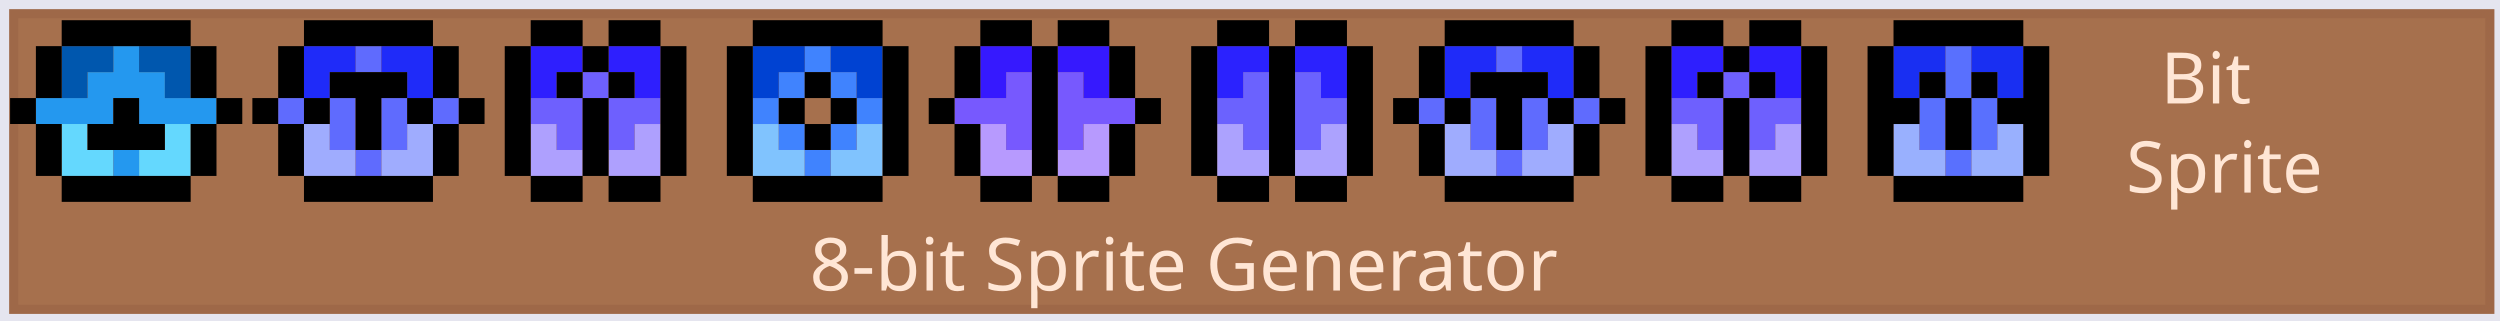
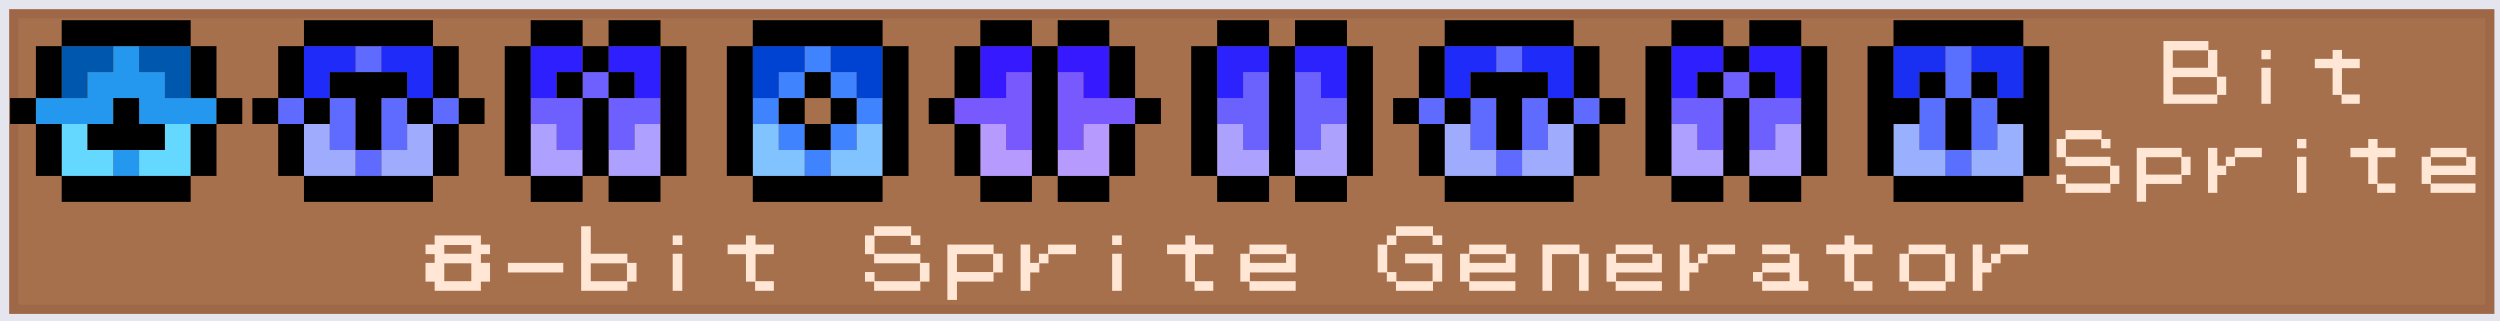
<svg xmlns="http://www.w3.org/2000/svg" width="468" height="60" viewBox="0 0 123.825 15.875" version="1.1" id="svg5">
  <defs id="defs2">
    <rect x="403.967" y="12.099" width="42.153" height="18.735" id="rect260508" />
    <rect x="46.446" y="41.763" width="313.806" height="14.832" id="rect236104" />
    <rect x="389.135" y="3.903" width="78.978" height="55.95" id="rect194072" />
  </defs>
  <g id="bitBackground" style="display:inline">
    <rect style="fill:#803300;fill-opacity:0.697;stroke:#000064;stroke-width:0.905;stroke-opacity:0.105;paint-order:markers stroke fill" id="rect982" width="123.095" height="15.095" x="0.453" y="0.453" />
  </g>
  <g id="bitText">
    <text xml:space="preserve" transform="scale(0.2645833)" id="text194070" style="fill:black;fill-opacity:1;line-height:1.25;stroke:none;font-family:'Pokemon GB';font-style:normal;font-weight:normal;font-size:40px;white-space:pre;shape-inside:url(#rect194072);-inkscape-font-specification:'Pokemon GB';font-stretch:normal;font-variant:normal" />
-     <text xml:space="preserve" style="font-style:normal;font-variant:normal;font-weight:normal;font-stretch:normal;font-size:3.528px;line-height:1.25;font-family:'Pokemon GB';-inkscape-font-specification:'Pokemon GB';fill:#000000;fill-opacity:1;stroke:none;stroke-width:0.265" x="112.462" y="5.127" id="text200018">
-       <tspan style="font-style:normal;font-variant:normal;font-weight:normal;font-stretch:normal;font-size:3.528px;font-family:'Pokemon GB';-inkscape-font-specification:'Pokemon GB';text-align:center;text-anchor:middle;fill:#ffe6d5;stroke-width:0.265" x="112.462" y="5.127" id="tspan207218">Bit</tspan>
-       <tspan style="font-style:normal;font-variant:normal;font-weight:normal;font-stretch:normal;font-size:3.528px;font-family:'Pokemon GB';-inkscape-font-specification:'Pokemon GB';text-align:center;text-anchor:middle;fill:#ffe6d5;stroke-width:0.265" x="112.462" y="9.536" id="tspan224358">Sprite</tspan>
-     </text>
+     <g aria-label="Bit Sprite" id="text200018" style="font-size:3.528px;line-height:1.25;font-family:'Pokemon GB';-inkscape-font-specification:'Pokemon GB';stroke-width:0.265">
+       <path d="m 107.156,2.033 h 2.226 v 0.441 h 0.441 v 1.323 h 0.441 v 0.903 h -0.441 v 0.441 h -2.667 z m 0.462,2.646 h 2.184 V 3.818 h -2.184 z m 0,-1.323 h 1.743 V 2.495 h -1.743 z" style="text-align:center;text-anchor:middle;fill:#ffe6d5" id="path889" />
+       <path d="m 112.007,3.356 h 0.462 v 1.785 h -0.462 z m 0,-0.882 h 0.462 v 0.462 h -0.462 z" style="text-align:center;text-anchor:middle;fill:#ffe6d5" id="path891" />
+       <path d="m 114.653,2.915 h 0.882 V 2.474 h 0.462 v 0.441 h 0.882 v 0.462 h -0.882 v 1.302 h 0.882 v 0.462 h -0.903 V 4.7 h -0.441 V 3.377 h -0.882 z" style="text-align:center;text-anchor:middle;fill:#ffe6d5" id="path893" />
+       <path d="m 101.865,6.884 h 0.441 V 6.443 h 1.785 v 0.441 h 0.441 v 0.462 h -0.462 V 6.905 h -1.743 v 0.861 h 2.205 v 0.441 h 0.441 V 9.11 h -0.441 v 0.441 h -2.226 V 9.11 h -0.441 V 8.647 h 0.462 v 0.441 h 2.184 V 8.228 h -2.205 V 7.787 h -0.441 z" style="text-align:center;text-anchor:middle;fill:#ffe6d5" id="path895" />
+       <path d="m 105.833,7.324 h 2.226 v 0.441 h 0.441 v 0.903 h -0.441 V 9.11 h -1.764 v 0.882 h -0.462 z m 0.462,1.323 h 1.743 V 7.787 h -1.743 z" style="text-align:center;text-anchor:middle;fill:#ffe6d5" id="path897" />
+       <path d="m 109.361,7.324 h 0.462 v 0.882 h 0.42 V 7.765 h 0.441 V 7.324 h 1.344 v 0.462 h -1.323 v 0.441 h -0.441 v 0.441 h -0.441 v 0.882 h -0.462 z" style="text-align:center;text-anchor:middle;fill:#ffe6d5" id="path899" />
+       <path d="m 113.771,7.765 h 0.462 v 1.785 h -0.462 z m 0,-0.882 h 0.462 v 0.462 h -0.462 z" style="text-align:center;text-anchor:middle;fill:#ffe6d5" id="path901" />
+       <path d="m 116.417,7.324 h 0.882 V 6.884 h 0.462 v 0.441 h 0.882 v 0.462 h -0.882 v 1.302 h 0.882 V 9.551 H 117.74 V 9.11 h -0.441 V 7.787 h -0.882 z" style="text-align:center;text-anchor:middle;fill:#ffe6d5" id="path903" />
+       <path d="m 119.944,7.765 h 0.441 V 7.324 h 1.785 v 0.441 h 0.441 v 0.903 h -2.205 v 0.42 h 2.205 v 0.462 h -2.226 V 9.11 h -0.441 z m 0.462,0.441 h 1.743 V 7.787 h -1.743 z" style="text-align:center;text-anchor:middle;fill:#ffe6d5" id="path905" />
+     </g>
    <text xml:space="preserve" transform="scale(0.2645833)" id="text236102" style="font-size:13.333px;line-height:1.25;font-family:sans-serif;text-align:center;white-space:pre;shape-inside:url(#rect236104)" />
-     <text xml:space="preserve" style="font-size:3.628px;line-height:1.25;font-family:sans-serif;text-align:center;text-anchor:middle;stroke-width:0.272" x="60.994" y="14.388" id="text240444">
-       <tspan id="tspan240442" style="font-style:normal;font-variant:normal;font-weight:normal;font-stretch:normal;font-family:'Pokemon GB';-inkscape-font-specification:'Pokemon GB';fill:#ffe6d5;stroke-width:0.272" x="60.994" y="14.388">8-bit Sprite Generator</tspan>
-     </text>
+     <g aria-label="8-bit Sprite Generator" id="text240444" style="font-size:3.628px;line-height:1.25;text-align:center;text-anchor:middle;stroke-width:0.272">
+       <path d="m 21.076,12.113 h 0.453 V 11.66 h 2.289 v 0.453 h 0.453 v 0.475 h -0.453 v 0.432 h 0.453 v 0.929 h -0.453 v 0.453 h -2.289 v -0.453 h -0.453 v -0.929 h 0.453 v -0.432 h -0.453 z m 0.929,1.814 h 1.339 v -0.885 h -1.339 z m 0,-1.36 h 1.339 v -0.432 h -1.339 z" style="font-family:'Pokemon GB';-inkscape-font-specification:'Pokemon GB';fill:#ffe6d5" id="path908" />
+       <path d="m 25.157,13.02 h 2.742 v 0.475 h -2.742 z" style="font-family:'Pokemon GB';-inkscape-font-specification:'Pokemon GB';fill:#ffe6d5" id="path910" />
+       <path d="m 28.785,11.207 h 0.475 v 1.36 h 1.814 v 0.453 h 0.453 v 0.929 h -0.453 v 0.453 h -2.289 z m 2.267,1.836 h -1.792 v 0.885 h 1.792 z" style="font-family:'Pokemon GB';-inkscape-font-specification:'Pokemon GB';fill:#ffe6d5" id="path912" />
+       <path d="m 33.319,12.567 h 0.475 v 1.836 h -0.475 z m 0,-0.907 h 0.475 v 0.475 h -0.475 z" style="font-family:'Pokemon GB';-inkscape-font-specification:'Pokemon GB';fill:#ffe6d5" id="path914" />
+       <path d="m 36.04,12.113 h 0.907 V 11.66 h 0.475 v 0.453 h 0.907 v 0.475 h -0.907 v 1.339 h 0.907 v 0.475 h -0.929 v -0.453 h -0.453 v -1.36 h -0.907 z" style="font-family:'Pokemon GB';-inkscape-font-specification:'Pokemon GB';fill:#ffe6d5" id="path916" />
+       <path d="m 42.842,11.66 h 0.453 v -0.453 h 1.836 v 0.453 h 0.453 v 0.475 h -0.475 v -0.453 h -1.792 v 0.885 h 2.267 v 0.453 h 0.453 v 0.929 h -0.453 v 0.453 H 43.295 V 13.949 H 42.842 V 13.474 h 0.475 v 0.453 h 2.245 v -0.885 h -2.267 v -0.453 h -0.453 z" style="font-family:'Pokemon GB';-inkscape-font-specification:'Pokemon GB';fill:#ffe6d5" id="path918" />
+       <path d="m 46.923,12.113 h 2.289 v 0.453 h 0.453 v 0.929 h -0.453 v 0.453 h -1.814 v 0.907 h -0.475 z m 0.475,1.36 h 1.792 v -0.885 h -1.792 z" style="font-family:'Pokemon GB';-inkscape-font-specification:'Pokemon GB';fill:#ffe6d5" id="path920" />
+       <path d="m 50.55,12.113 h 0.475 v 0.907 h 0.432 v -0.453 h 0.453 v -0.453 h 1.382 v 0.475 h -1.36 v 0.453 h -0.453 v 0.453 h -0.453 v 0.907 h -0.475 z" style="font-family:'Pokemon GB';-inkscape-font-specification:'Pokemon GB';fill:#ffe6d5" id="path922" />
+       <path d="m 55.085,12.567 h 0.475 v 1.836 h -0.475 z m 0,-0.907 h 0.475 v 0.475 h -0.475 z" style="font-family:'Pokemon GB';-inkscape-font-specification:'Pokemon GB';fill:#ffe6d5" id="path924" />
+       <path d="m 57.805,12.113 h 0.907 V 11.66 h 0.475 v 0.453 h 0.907 v 0.475 h -0.907 v 1.339 h 0.907 v 0.475 h -0.929 v -0.453 h -0.453 v -1.36 h -0.907 z" style="font-family:'Pokemon GB';-inkscape-font-specification:'Pokemon GB';fill:#ffe6d5" id="path926" />
+       <path d="m 61.433,12.567 h 0.453 V 12.113 H 63.722 v 0.453 h 0.453 v 0.929 H 61.908 v 0.432 h 2.267 v 0.475 h -2.289 v -0.453 h -0.453 z m 0.475,0.453 h 1.792 V 12.589 H 61.908 Z" style="font-family:'Pokemon GB';-inkscape-font-specification:'Pokemon GB';fill:#ffe6d5" id="path928" />
+       <path d="m 70.955,11.682 h -1.792 v 0.453 h -0.453 v 1.339 h 0.453 v 0.453 h 1.792 v -0.885 h -1.36 v -0.475 h 1.836 v 1.382 h -0.453 v 0.453 h -1.836 v -0.453 h -0.453 v -0.453 h -0.453 v -1.382 h 0.453 V 11.66 h 0.453 v -0.453 h 1.836 v 0.453 h 0.453 v 0.475 h -0.475 z" style="font-family:'Pokemon GB';-inkscape-font-specification:'Pokemon GB';fill:#ffe6d5" id="path930" />
+       <path d="m 72.316,12.567 h 0.453 v -0.453 h 1.836 v 0.453 h 0.453 v 0.929 H 72.791 v 0.432 h 2.267 v 0.475 h -2.289 v -0.453 h -0.453 z m 0.475,0.453 h 1.792 V 12.589 H 72.791 Z" style="font-family:'Pokemon GB';-inkscape-font-specification:'Pokemon GB';fill:#ffe6d5" id="path932" />
+       <path d="m 76.397,12.113 h 1.836 v 0.453 h 0.453 v 1.836 h -0.475 v -1.814 H 76.872 v 1.814 h -0.475 z" style="font-family:'Pokemon GB';-inkscape-font-specification:'Pokemon GB';fill:#ffe6d5" id="path934" />
+       <path d="m 79.571,12.567 h 0.453 v -0.453 h 1.836 v 0.453 h 0.453 v 0.929 h -2.267 v 0.432 h 2.267 v 0.475 h -2.289 v -0.453 h -0.453 z m 0.475,0.453 h 1.792 v -0.432 h -1.792 z" style="font-family:'Pokemon GB';-inkscape-font-specification:'Pokemon GB';fill:#ffe6d5" id="path936" />
+       <path d="m 83.198,12.113 h 0.475 v 0.907 h 0.432 v -0.453 h 0.453 v -0.453 h 1.382 v 0.475 h -1.36 v 0.453 h -0.453 v 0.453 H 83.674 v 0.907 h -0.475 z" style="font-family:'Pokemon GB';-inkscape-font-specification:'Pokemon GB';fill:#ffe6d5" id="path938" />
+       <path d="m 87.279,12.113 h 1.382 v 0.453 h 0.453 v 1.36 h 0.453 v 0.475 H 87.279 V 13.949 H 86.826 V 13.474 h 0.453 v -0.453 h 1.36 v -0.432 h -1.36 z m 0.022,1.814 h 1.339 v -0.432 h -1.339 z" style="font-family:'Pokemon GB';-inkscape-font-specification:'Pokemon GB';fill:#ffe6d5" id="path940" />
+       <path d="m 90.454,12.113 h 0.907 V 11.66 h 0.475 v 0.453 h 0.907 v 0.475 h -0.907 v 1.339 h 0.907 v 0.475 h -0.929 v -0.453 h -0.453 v -1.36 h -0.907 z" style="font-family:'Pokemon GB';-inkscape-font-specification:'Pokemon GB';fill:#ffe6d5" id="path942" />
+       <path d="m 94.081,12.567 h 0.453 v -0.453 h 1.836 v 0.453 h 0.453 v 1.382 H 96.37 v 0.453 h -1.836 v -0.453 h -0.453 z m 0.475,1.36 h 1.792 V 12.589 H 94.556 Z" style="font-family:'Pokemon GB';-inkscape-font-specification:'Pokemon GB';fill:#ffe6d5" id="path944" />
+       <path d="m 97.709,12.113 h 0.475 v 0.907 h 0.432 v -0.453 h 0.453 v -0.453 h 1.382 v 0.475 h -1.36 v 0.453 h -0.453 v 0.453 h -0.453 v 0.907 h -0.475 z" style="font-family:'Pokemon GB';-inkscape-font-specification:'Pokemon GB';fill:#ffe6d5" id="path946" />
+     </g>
    <text xml:space="preserve" transform="scale(0.2645833)" id="text260506" style="line-height:1.25;font-family:sans-serif;font-size:13.333px;text-align:center;white-space:pre;shape-inside:url(#rect260508)" />
  </g>
  <g id="sprites">
    <g id="layer4">
      <g id="g179508" transform="matrix(0.1609799,0,0,0.1619798,-0.9815005,2.271613)">
        <path style="fill:#64d8fe;stroke-width:0.265" d="m 25.078,31.837 v -7.938 h 3.969 3.969 v 3.969 3.969 h 3.969 3.969 v 3.969 3.969 h -7.938 -7.938 z m 23.812,3.969 v -3.969 h 3.969 3.969 v -3.969 -3.969 h 3.969 3.969 v 7.938 7.938 h -7.938 -7.938 z" id="path179516" />
        <path style="fill:#2498ef;stroke-width:0.265" d="m 40.953,35.806 v -3.969 h 3.969 3.969 v 3.969 3.969 h -3.969 -3.969 z m -23.812,-15.875 v -3.969 h 7.938 7.938 v -3.969 -3.969 h 3.969 3.969 v -3.969 -3.969 h 3.969 3.969 v 3.969 3.969 h 3.969 3.969 v 3.969 3.969 h 7.938 7.938 v 3.969 3.969 h -11.906 -11.906 v -3.969 -3.969 h -3.969 -3.969 v 3.969 3.969 h -11.906 -11.906 z" id="path179514" />
        <path style="fill:#0057ae;stroke-width:0.265" d="m 25.078,8.025 v -7.938 h 7.938 7.938 v 3.969 3.969 h -3.969 -3.969 v 3.969 3.969 h -3.969 -3.969 z m 31.75,3.969 v -3.969 h -3.969 -3.969 v -3.969 -3.969 h 7.938 7.938 v 7.938 7.938 h -3.969 -3.969 z" id="path179512" />
        <path style="fill:#000000;stroke-width:0.265" d="m 25.078,43.743 v -3.969 h -3.969 -3.969 v -7.938 -7.938 h -3.969 -3.969 v -3.969 -3.969 h 3.969 3.969 v -7.938 -7.938 h 3.969 3.969 v -3.969 -3.969 h 19.844 19.844 v 3.969 3.969 h 3.969 3.969 v 7.938 7.938 h 3.969 3.969 v 3.969 3.969 h -3.969 -3.969 v 7.938 7.938 h -3.969 -3.969 v 3.969 3.969 h -19.844 -19.844 z m 39.688,-11.906 v -7.938 h 3.969 3.969 v -3.969 -3.969 h -3.969 -3.969 v -7.938 -7.938 h -19.844 -19.844 v 7.938 7.938 h -3.969 -3.969 v 3.969 3.969 h 3.969 3.969 v 7.938 7.938 h 19.844 19.844 z m -31.75,-3.969 v -3.969 h 3.969 3.969 v -3.969 -3.969 h 3.969 3.969 v 3.969 3.969 h 3.969 3.969 v 3.969 3.969 h -11.906 -11.906 z" id="path179510" />
      </g>
    </g>
    <g id="layer5">
      <g id="g179628" transform="matrix(0.1609799,0,0,0.1619798,18.39962,3.626532)">
        <path style="fill:#9facfe;stroke-width:0.265" d="m -20.773,23.472 v -7.938 h 3.969 3.969 v 3.969 3.969 h 3.969 3.969 v 3.969 3.969 h -7.938 -7.938 z m 23.812,3.969 v -3.969 h 3.969 3.969 v -3.969 -3.969 h 3.969 3.969 v 7.938 7.938 h -7.938 -7.938 z" id="path179636" />
        <path style="fill:#5f6bfe;stroke-width:0.265" d="m -4.898,27.441 v -3.969 h -3.969 -3.969 v -7.938 -7.938 h 3.969 3.969 v 7.938 7.938 h 3.969 3.969 v -7.938 -7.938 h 3.969 3.969 v 7.938 7.938 h -3.969 -3.969 v 3.969 3.969 h -3.969 -3.969 z m -23.812,-15.875 v -3.969 h 3.969 3.969 v 3.969 3.969 h -3.969 -3.969 z m 47.625,0 v -3.969 h 3.969 3.969 v 3.969 3.969 h -3.969 -3.969 z m -23.812,-15.875 v -3.969 h 3.969 3.969 v 3.969 3.969 h -3.969 -3.969 z" id="path179634" />
        <path style="fill:#1f2bf9;stroke-width:0.265" d="m -20.773,-0.34 v -7.938 h 7.938 7.938 v 3.969 3.969 h -3.969 -3.969 v 3.969 3.969 h -3.969 -3.969 z m 31.75,3.969 v -3.969 h -3.969 -3.969 v -3.969 -3.969 h 7.938 7.938 v 7.938 7.938 h -3.969 -3.969 z" id="path179632" />
        <path style="fill:#000000;stroke-width:0.265" d="m -20.773,35.379 v -3.969 h -3.969 -3.969 v -7.938 -7.938 h -3.969 -3.969 v -3.969 -3.969 h 3.969 3.969 v -7.938 -7.938 h 3.969 3.969 v -3.969 -3.969 h 19.844 19.844 v 3.969 3.969 h 3.969 3.969 v 7.938 7.938 h 3.969 3.969 v 3.969 3.969 h -3.969 -3.969 v 7.938 7.938 h -3.969 -3.969 v 3.969 3.969 h -19.844 -19.844 z m 39.688,-11.906 v -7.938 h 3.969 3.969 v -3.969 -3.969 h -3.969 -3.969 v -7.938 -7.938 h -19.844 -19.844 v 7.938 7.938 h -3.969 -3.969 v 3.969 3.969 h 3.969 3.969 v 7.938 7.938 h 19.844 19.844 z m -23.812,-7.938 v -7.938 h -3.969 -3.969 v 3.969 3.969 h -3.969 -3.969 v -3.969 -3.969 h 3.969 3.969 v -3.969 -3.969 h 11.906 11.906 v 3.969 3.969 h 3.969 3.969 v 3.969 3.969 h -3.969 -3.969 v -3.969 -3.969 h -3.969 -3.969 v 7.938 7.938 h -3.969 -3.969 z" id="path179630" />
      </g>
    </g>
    <g id="layer6">
      <g id="g179748" transform="matrix(0.1619798,0,0,0.1619798,25.31815,3.559622)">
        <path style="fill:#aea0fe;stroke-width:0.265" d="m 5.973,23.885 v -7.938 h 3.969 3.969 v 3.969 3.969 h 3.969 3.969 v 3.969 3.969 h -7.938 -7.938 z m 23.812,3.969 v -3.969 h 3.969 3.969 v -3.969 -3.969 h 3.969 3.969 v 7.938 7.938 h -7.938 -7.938 z" id="path179756" />
        <path style="fill:#6e60fe;stroke-width:0.265" d="m 13.911,19.917 v -3.969 h -3.969 -3.969 v -3.969 -3.969 h 7.938 7.938 v -3.969 -3.969 h 3.969 3.969 v 3.969 3.969 h 7.938 7.938 v 3.969 3.969 h -3.969 -3.969 v 3.969 3.969 h -3.969 -3.969 v -7.938 -7.938 h -3.969 -3.969 v 7.938 7.938 h -3.969 -3.969 z" id="path179754" />
        <path style="fill:#2e1ffe;stroke-width:0.265" d="m 5.973,0.073 v -7.938 h 7.938 7.938 v 3.969 3.969 h -3.969 -3.969 v 3.969 3.969 h -3.969 -3.969 z m 31.75,3.969 v -3.969 h -3.969 -3.969 v -3.969 -3.969 h 7.938 7.938 v 7.938 7.938 h -3.969 -3.969 z" id="path179752" />
        <path style="fill:#000000;stroke-width:0.265" d="m 5.973,35.792 v -3.969 h -3.969 -3.969 v -19.844 -19.844 h 3.969 3.969 v -3.969 -3.969 h 7.938 7.938 v 3.969 3.969 h 3.969 3.969 v -3.969 -3.969 h 7.938 7.938 v 3.969 3.969 h 3.969 3.969 v 19.844 19.844 h -3.969 -3.969 v 3.969 3.969 h -7.938 -7.938 v -3.969 -3.969 h -3.969 -3.969 v 3.969 3.969 h -7.938 -7.938 z m 15.875,-15.875 V 8.01 h 3.969 3.969 v 11.906 11.906 h 7.938 7.938 v -19.844 -19.844 h -7.938 -7.938 v 3.969 3.969 h -3.969 -3.969 v -3.969 -3.969 h -7.938 -7.938 v 19.844 19.844 h 7.938 7.938 z m -7.938,-15.875 v -3.969 h 3.969 3.969 v 3.969 3.969 h -3.969 -3.969 z m 15.875,0 v -3.969 h 3.969 3.969 v 3.969 3.969 h -3.969 -3.969 z" id="path179750" />
      </g>
    </g>
    <g id="layer7">
      <g id="g179948" transform="matrix(0.1619798,0,0,0.1619798,36.51888,5.014905)">
        <path style="fill:#80c3fe;stroke-width:0.265" d="m 4.734,14.901 v -7.938 h 3.969 3.969 v 3.969 3.969 h 3.969 3.969 v 3.969 3.969 h -7.938 -7.938 z m 23.812,3.969 v -3.969 h 3.969 3.969 v -3.969 -3.969 h 3.969 3.969 v 7.938 7.938 h -7.938 -7.938 z" id="path179956" />
        <path style="fill:#4083fe;stroke-width:0.265" d="m 20.609,18.87 v -3.969 h -3.969 -3.969 v -3.969 -3.969 h -3.969 -3.969 v -3.969 -3.969 h 3.969 3.969 v -3.969 -3.969 h 3.969 3.969 v -3.969 -3.969 h 3.969 3.969 v 3.969 3.969 h 3.969 3.969 v 3.969 3.969 h 3.969 3.969 v 3.969 3.969 h -3.969 -3.969 v 3.969 3.969 h -3.969 -3.969 v 3.969 3.969 h -3.969 -3.969 z m 7.938,-7.938 v -3.969 h 3.969 3.969 v -3.969 -3.969 h -3.969 -3.969 v -3.969 -3.969 h -3.969 -3.969 v 3.969 3.969 h -3.969 -3.969 v 3.969 3.969 h 3.969 3.969 v 3.969 3.969 h 3.969 3.969 z" id="path179954" />
        <path style="fill:#0042d2;stroke-width:0.265" d="m 4.734,-8.911 v -7.938 h 7.938 7.938 v 3.969 3.969 h -3.969 -3.969 v 3.969 3.969 h -3.969 -3.969 z m 31.75,3.969 v -3.969 h -3.969 -3.969 v -3.969 -3.969 h 7.938 7.938 v 7.938 7.938 h -3.969 -3.969 z" id="path179952" />
        <path style="fill:#000000;stroke-width:0.265" d="m 4.734,26.807 v -3.969 h -3.969 -3.969 v -19.844 -19.844 h 3.969 3.969 v -3.969 -3.969 h 19.844 19.844 v 3.969 3.969 h 3.969 3.969 v 19.844 19.844 h -3.969 -3.969 v 3.969 3.969 H 24.578 4.734 Z m 39.688,-23.812 v -19.844 H 24.578 4.734 v 19.844 19.844 h 19.844 19.844 z m -23.812,7.938 v -3.969 h -3.969 -3.969 v -3.969 -3.969 h 3.969 3.969 v -3.969 -3.969 h 3.969 3.969 v 3.969 3.969 h 3.969 3.969 v 3.969 3.969 h -3.969 -3.969 v 3.969 3.969 h -3.969 -3.969 z m 7.938,-7.938 v -3.969 h -3.969 -3.969 v 3.969 3.969 h 3.969 3.969 z" id="path179950" />
      </g>
    </g>
    <g id="layer8">
      <g id="g180068" transform="matrix(0.1609799,0,0,0.1619798,43.58755,2.756707)">
        <path style="fill:#b79afe;stroke-width:0.265" d="m 30.861,28.842 v -7.938 h 3.969 3.969 v 3.969 3.969 h 3.969 3.969 v 3.969 3.969 h -7.938 -7.938 z m 23.812,3.969 v -3.969 h 3.969 3.969 v -3.969 -3.969 h 3.969 3.969 v 7.938 7.938 h -7.938 -7.938 z" id="path180076" />
        <path style="fill:#7759fe;stroke-width:0.265" d="m 38.799,24.874 v -3.969 h -7.938 -7.938 v -3.969 -3.969 h 7.938 7.938 v -3.969 -3.969 h 3.969 3.969 v 11.906 11.906 h -3.969 -3.969 z m 15.875,-7.938 V 5.03 h 3.969 3.969 v 3.969 3.969 h 7.938 7.938 v 3.969 3.969 h -7.938 -7.938 v 3.969 3.969 h -3.969 -3.969 z" id="path180074" />
        <path style="fill:#3619fe;stroke-width:0.265" d="m 30.861,5.03 v -7.938 h 7.938 7.938 v 3.969 3.969 h -3.969 -3.969 v 3.969 3.969 h -3.969 -3.969 z m 31.75,3.969 v -3.969 h -3.969 -3.969 v -3.969 -3.969 h 7.938 7.938 v 7.938 7.938 h -3.969 -3.969 z" id="path180072" />
        <path style="fill:#000000;stroke-width:0.265" d="m 30.861,40.749 v -3.969 h -3.969 -3.969 v -7.938 -7.938 h -3.969 -3.969 v -3.969 -3.969 h 3.969 3.969 v -7.938 -7.938 h 3.969 3.969 v -3.969 -3.969 h 7.938 7.938 v 3.969 3.969 h 3.969 3.969 v -3.969 -3.969 h 7.938 7.938 v 3.969 3.969 h 3.969 3.969 v 7.938 7.938 h 3.969 3.969 v 3.969 3.969 h -3.969 -3.969 v 7.938 7.938 h -3.969 -3.969 v 3.969 3.969 h -7.938 -7.938 v -3.969 -3.969 h -3.969 -3.969 v 3.969 3.969 h -7.938 -7.938 z m 15.875,-23.812 v -19.844 h -7.938 -7.938 v 7.938 7.938 h -3.969 -3.969 v 3.969 3.969 h 3.969 3.969 v 7.938 7.938 h 7.938 7.938 z m 23.812,11.906 v -7.938 h 3.969 3.969 v -3.969 -3.969 h -3.969 -3.969 v -7.938 -7.938 h -7.938 -7.938 v 19.844 19.844 h 7.938 7.938 z" id="path180070" />
      </g>
    </g>
    <g id="layer9">
      <g id="g180188" transform="matrix(0.1619798,0,0,0.1619798,59.41852,4.931268)">
        <path style="fill:#aca2fe;stroke-width:0.265" d="m 5.354,15.417 v -7.938 h 3.969 3.969 v 3.969 3.969 h 3.969 3.969 v 3.969 3.969 h -7.938 -7.938 z m 23.812,3.969 v -3.969 h 3.969 3.969 v -3.969 -3.969 h 3.969 3.969 v 7.938 7.938 h -7.938 -7.938 z" id="path180196" />
        <path style="fill:#6b62fe;stroke-width:0.265" d="m 13.291,11.449 v -3.969 h -3.969 -3.969 v -3.969 -3.969 h 3.969 3.969 v -3.969 -3.969 h 3.969 3.969 v 11.906 11.906 h -3.969 -3.969 z m 15.875,-7.938 v -11.906 h 3.969 3.969 v 3.969 3.969 h 3.969 3.969 v 3.969 3.969 h -3.969 -3.969 v 3.969 3.969 h -3.969 -3.969 z" id="path180194" />
        <path style="fill:#2b22fe;stroke-width:0.265" d="m 5.354,-8.395 v -7.938 h 7.938 7.938 v 3.969 3.969 h -3.969 -3.969 v 3.969 3.969 h -3.969 -3.969 z m 31.75,3.969 v -3.969 h -3.969 -3.969 v -3.969 -3.969 h 7.938 7.938 v 7.938 7.938 h -3.969 -3.969 z" id="path180192" />
        <path style="fill:#000000;stroke-width:0.265" d="m 5.354,27.324 v -3.969 h -3.969 -3.969 v -19.844 -19.844 h 3.969 3.969 v -3.969 -3.969 h 7.938 7.938 v 3.969 3.969 h 3.969 3.969 v -3.969 -3.969 h 7.938 7.938 v 3.969 3.969 h 3.969 3.969 v 19.844 19.844 h -3.969 -3.969 v 3.969 3.969 h -7.938 -7.938 v -3.969 -3.969 h -3.969 -3.969 v 3.969 3.969 h -7.938 -7.938 z m 15.875,-23.812 v -19.844 h -7.938 -7.938 v 19.844 19.844 h 7.938 7.938 z m 23.812,0 v -19.844 h -7.938 -7.938 v 19.844 19.844 h 7.938 7.938 z" id="path180190" />
      </g>
    </g>
    <g id="layer10">
      <g id="g179628-9" transform="matrix(0.1609799,0,0,0.1619798,74.89962,3.626532)">
        <path style="fill:#9facfe;stroke-width:0.265" d="m -20.773,23.472 v -7.938 h 3.969 3.969 v 3.969 3.969 h 3.969 3.969 v 3.969 3.969 h -7.938 -7.938 z m 23.812,3.969 v -3.969 h 3.969 3.969 v -3.969 -3.969 h 3.969 3.969 v 7.938 7.938 h -7.938 -7.938 z" id="path179636-3" />
        <path style="fill:#5f6bfe;stroke-width:0.265" d="m -4.898,27.441 v -3.969 h -3.969 -3.969 v -7.938 -7.938 h 3.969 3.969 v 7.938 7.938 h 3.969 3.969 v -7.938 -7.938 h 3.969 3.969 v 7.938 7.938 h -3.969 -3.969 v 3.969 3.969 h -3.969 -3.969 z m -23.812,-15.875 v -3.969 h 3.969 3.969 v 3.969 3.969 h -3.969 -3.969 z m 47.625,0 v -3.969 h 3.969 3.969 v 3.969 3.969 h -3.969 -3.969 z m -23.812,-15.875 v -3.969 h 3.969 3.969 v 3.969 3.969 h -3.969 -3.969 z" id="path179634-1" />
        <path style="fill:#1f2bf9;stroke-width:0.265" d="m -20.773,-0.34 v -7.938 h 7.938 7.938 v 3.969 3.969 h -3.969 -3.969 v 3.969 3.969 h -3.969 -3.969 z m 31.75,3.969 v -3.969 h -3.969 -3.969 v -3.969 -3.969 h 7.938 7.938 v 7.938 7.938 h -3.969 -3.969 z" id="path179632-0" />
        <path style="fill:#000000;stroke-width:0.265" d="m -20.773,35.379 v -3.969 h -3.969 -3.969 v -7.938 -7.938 h -3.969 -3.969 v -3.969 -3.969 h 3.969 3.969 v -7.938 -7.938 h 3.969 3.969 v -3.969 -3.969 h 19.844 19.844 v 3.969 3.969 h 3.969 3.969 v 7.938 7.938 h 3.969 3.969 v 3.969 3.969 h -3.969 -3.969 v 7.938 7.938 h -3.969 -3.969 v 3.969 3.969 h -19.844 -19.844 z m 39.688,-11.906 v -7.938 h 3.969 3.969 v -3.969 -3.969 h -3.969 -3.969 v -7.938 -7.938 h -19.844 -19.844 v 7.938 7.938 h -3.969 -3.969 v 3.969 3.969 h 3.969 3.969 v 7.938 7.938 h 19.844 19.844 z m -23.812,-7.938 v -7.938 h -3.969 -3.969 v 3.969 3.969 h -3.969 -3.969 v -3.969 -3.969 h 3.969 3.969 v -3.969 -3.969 h 11.906 11.906 v 3.969 3.969 h 3.969 3.969 v 3.969 3.969 h -3.969 -3.969 v -3.969 -3.969 h -3.969 -3.969 v 7.938 7.938 h -3.969 -3.969 z" id="path179630-3" />
      </g>
    </g>
    <g id="layer11">
      <g id="g179748-3" transform="matrix(0.1619798,0,0,0.1619798,81.81815,3.559622)">
        <path style="fill:#aea0fe;stroke-width:0.265" d="m 5.973,23.885 v -7.938 h 3.969 3.969 v 3.969 3.969 h 3.969 3.969 v 3.969 3.969 h -7.938 -7.938 z m 23.812,3.969 v -3.969 h 3.969 3.969 v -3.969 -3.969 h 3.969 3.969 v 7.938 7.938 h -7.938 -7.938 z" id="path179756-8" />
        <path style="fill:#6e60fe;stroke-width:0.265" d="m 13.911,19.917 v -3.969 h -3.969 -3.969 v -3.969 -3.969 h 7.938 7.938 v -3.969 -3.969 h 3.969 3.969 v 3.969 3.969 h 7.938 7.938 v 3.969 3.969 h -3.969 -3.969 v 3.969 3.969 h -3.969 -3.969 v -7.938 -7.938 h -3.969 -3.969 v 7.938 7.938 h -3.969 -3.969 z" id="path179754-9" />
        <path style="fill:#2e1ffe;stroke-width:0.265" d="m 5.973,0.073 v -7.938 h 7.938 7.938 v 3.969 3.969 h -3.969 -3.969 v 3.969 3.969 h -3.969 -3.969 z m 31.75,3.969 v -3.969 h -3.969 -3.969 v -3.969 -3.969 h 7.938 7.938 v 7.938 7.938 h -3.969 -3.969 z" id="path179752-1" />
        <path style="fill:#000000;stroke-width:0.265" d="m 5.973,35.792 v -3.969 h -3.969 -3.969 v -19.844 -19.844 h 3.969 3.969 v -3.969 -3.969 h 7.938 7.938 v 3.969 3.969 h 3.969 3.969 v -3.969 -3.969 h 7.938 7.938 v 3.969 3.969 h 3.969 3.969 v 19.844 19.844 h -3.969 -3.969 v 3.969 3.969 h -7.938 -7.938 v -3.969 -3.969 h -3.969 -3.969 v 3.969 3.969 h -7.938 -7.938 z m 15.875,-15.875 V 8.01 h 3.969 3.969 v 11.906 11.906 h 7.938 7.938 v -19.844 -19.844 h -7.938 -7.938 v 3.969 3.969 h -3.969 -3.969 v -3.969 -3.969 h -7.938 -7.938 v 19.844 19.844 h 7.938 7.938 z m -7.938,-15.875 v -3.969 h 3.969 3.969 v 3.969 3.969 h -3.969 -3.969 z m 15.875,0 v -3.969 h 3.969 3.969 v 3.969 3.969 h -3.969 -3.969 z" id="path179750-0" />
      </g>
    </g>
    <g id="layer12">
      <g id="g180392" transform="matrix(0.1619798,0,0,0.1619798,92.90179,4.914541)">
        <path style="fill:#99b0fe;stroke-width:0.265" d="m 5.457,15.521 v -7.938 h 3.969 3.969 v 3.969 3.969 h 3.969 3.969 v 3.969 3.969 h -7.938 -7.938 z m 23.812,3.969 v -3.969 h 3.969 3.969 v -3.969 -3.969 h 3.969 3.969 v 7.938 7.938 h -7.938 -7.938 z" id="path180400" />
        <path style="fill:#5970fe;stroke-width:0.265" d="m 21.332,19.489 v -3.969 h -3.969 -3.969 v -7.938 -7.938 h 3.969 3.969 v -7.938 -7.938 h 3.969 3.969 v 7.938 7.938 h 3.969 3.969 v 7.938 7.938 h -3.969 -3.969 v 3.969 3.969 h -3.969 -3.969 z m 7.938,-11.906 v -7.938 h -3.969 -3.969 v 7.938 7.938 h 3.969 3.969 z" id="path180398" />
        <path style="fill:#192ff2;stroke-width:0.265" d="m 5.457,-8.292 v -7.938 h 7.938 7.938 v 3.969 3.969 h -3.969 -3.969 v 3.969 3.969 h -3.969 -3.969 z m 31.75,3.969 v -3.969 h -3.969 -3.969 v -3.969 -3.969 h 7.938 7.938 v 7.938 7.938 h -3.969 -3.969 z" id="path180396" />
        <path style="fill:#000000;stroke-width:0.265" d="m 5.457,27.427 v -3.969 h -3.969 -3.969 v -19.844 -19.844 h 3.969 3.969 v -3.969 -3.969 h 19.844 19.844 v 3.969 3.969 h 3.969 3.969 v 19.844 19.844 h -3.969 -3.969 v 3.969 3.969 H 25.301 5.457 Z m 39.688,-11.906 v -7.938 h -3.969 -3.969 v -3.969 -3.969 h 3.969 3.969 v -7.938 -7.938 H 25.301 5.457 v 7.938 7.938 h 3.969 3.969 v 3.969 3.969 h -3.969 -3.969 v 7.938 7.938 h 19.844 19.844 z m -23.812,-7.938 v -7.938 h -3.969 -3.969 v -3.969 -3.969 h 3.969 3.969 v 3.969 3.969 h 3.969 3.969 v -3.969 -3.969 h 3.969 3.969 v 3.969 3.969 h -3.969 -3.969 v 7.938 7.938 h -3.969 -3.969 z" id="path180394" />
      </g>
    </g>
  </g>
</svg>
